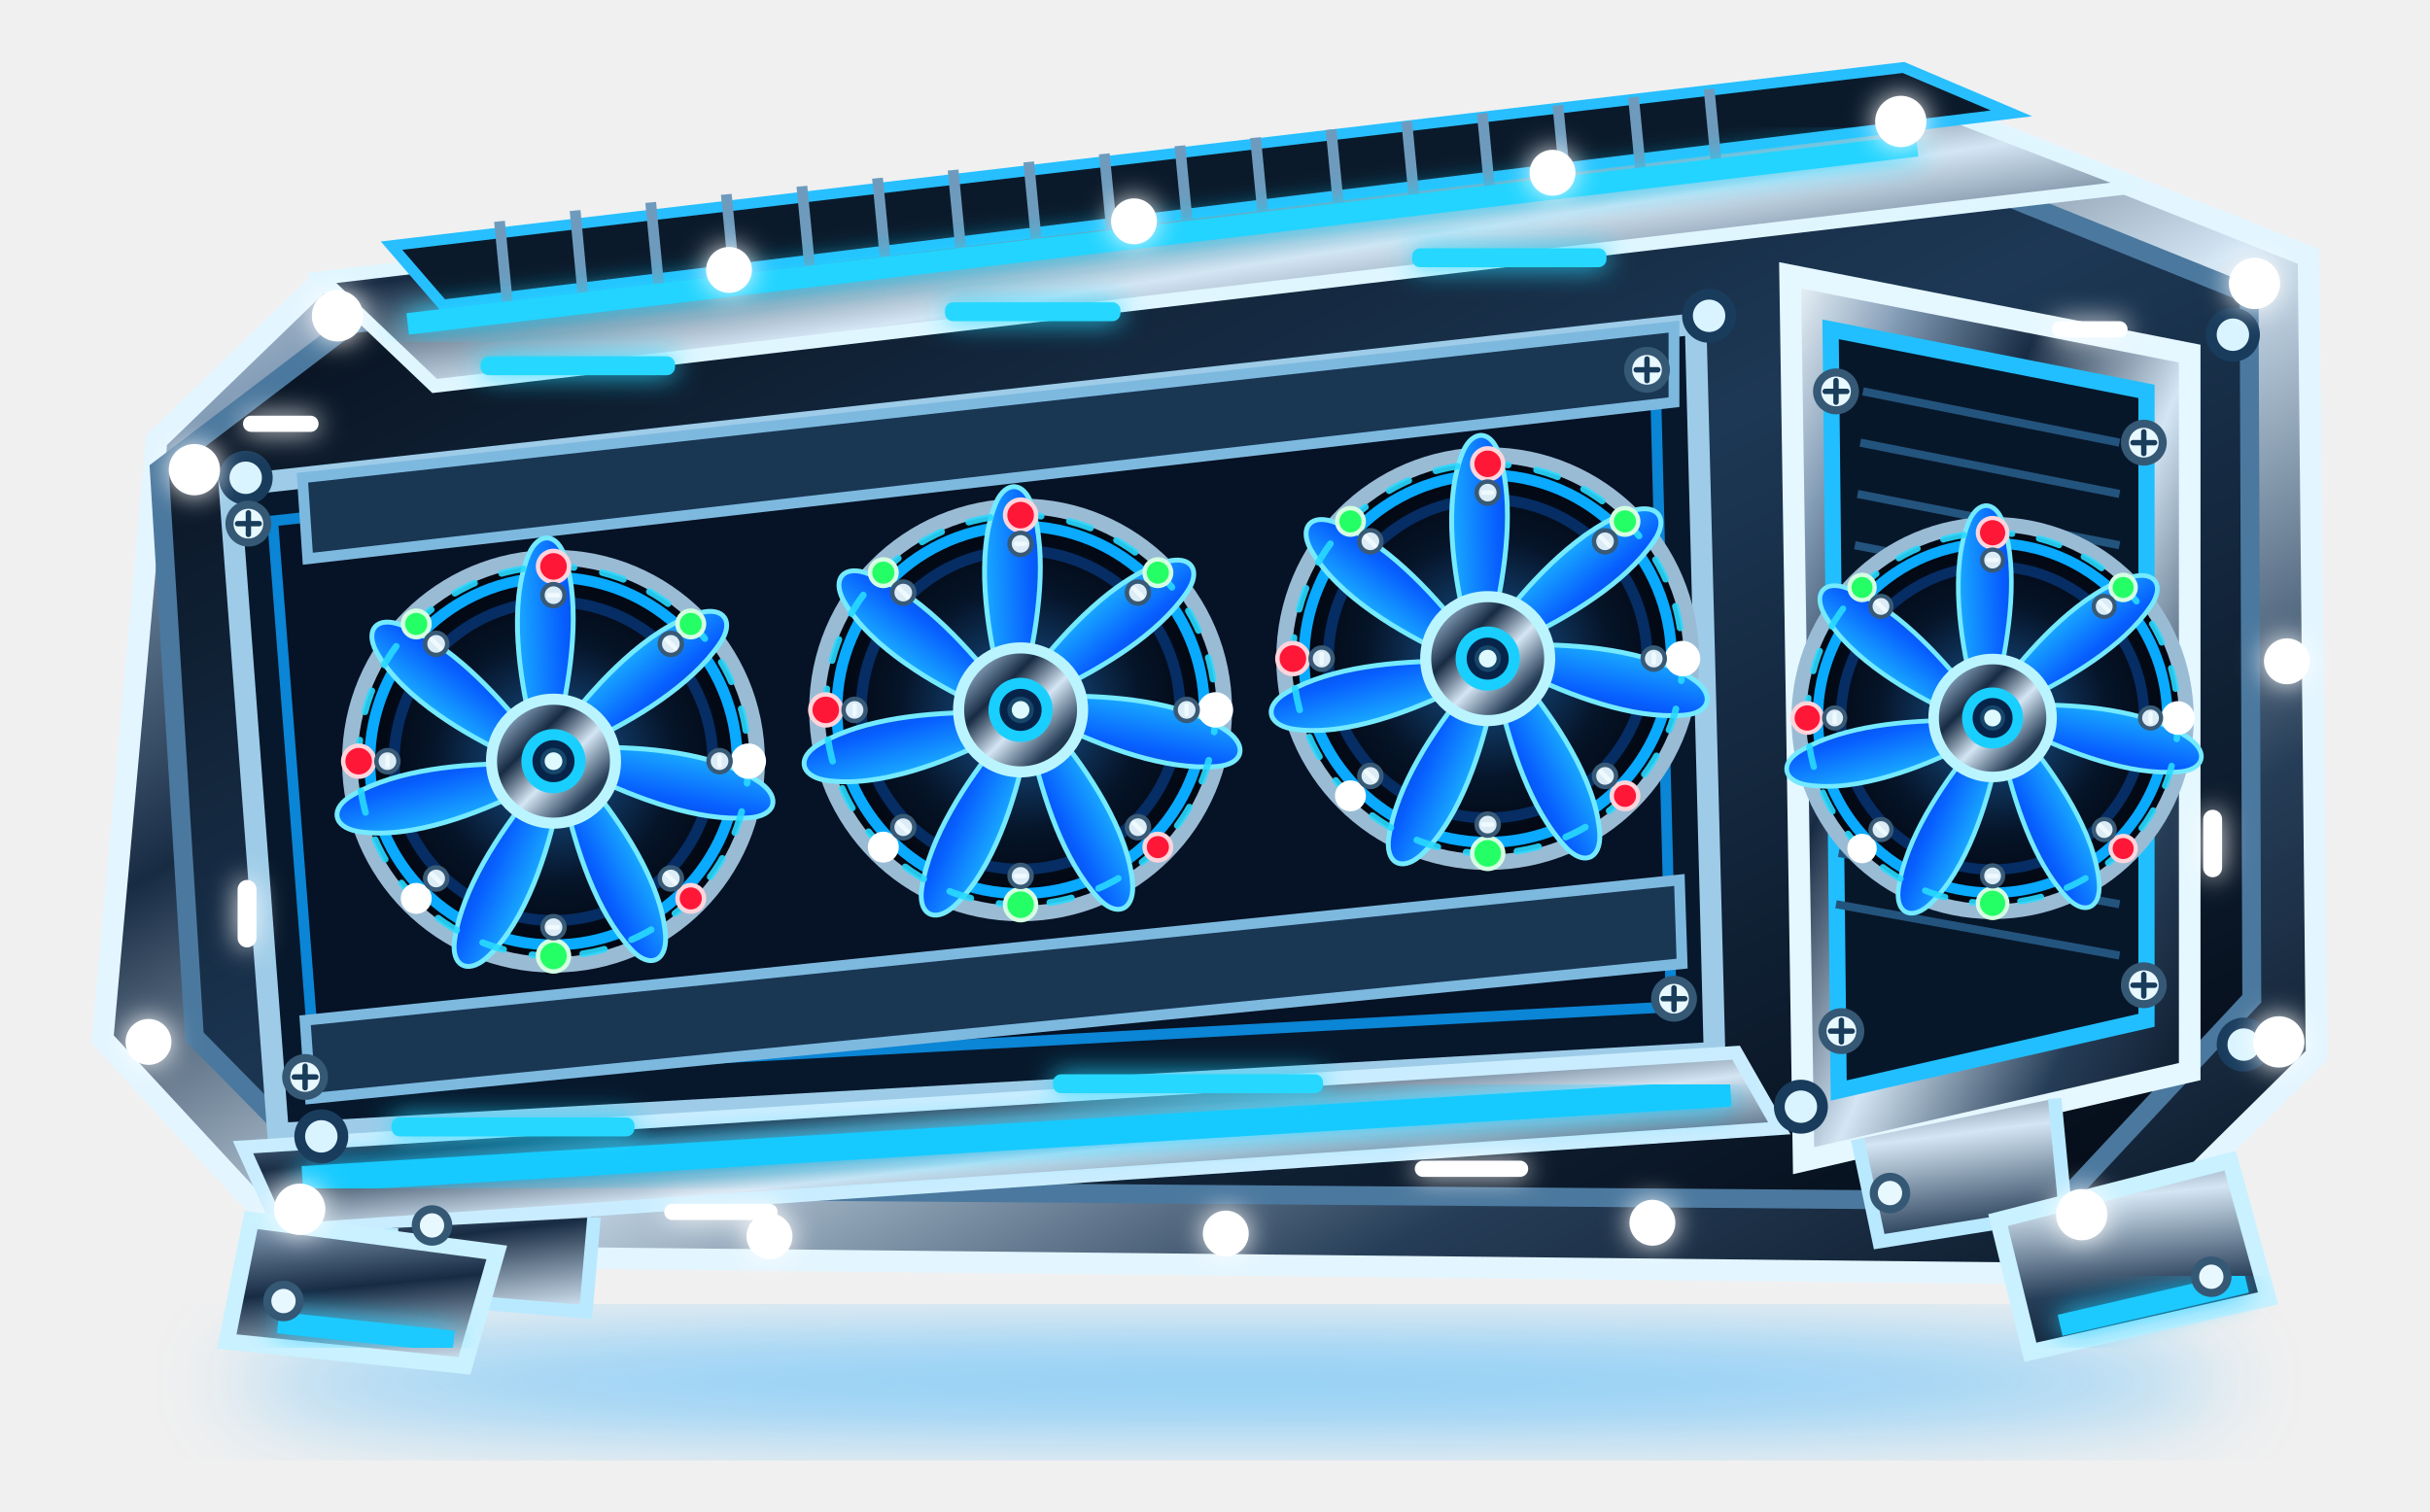
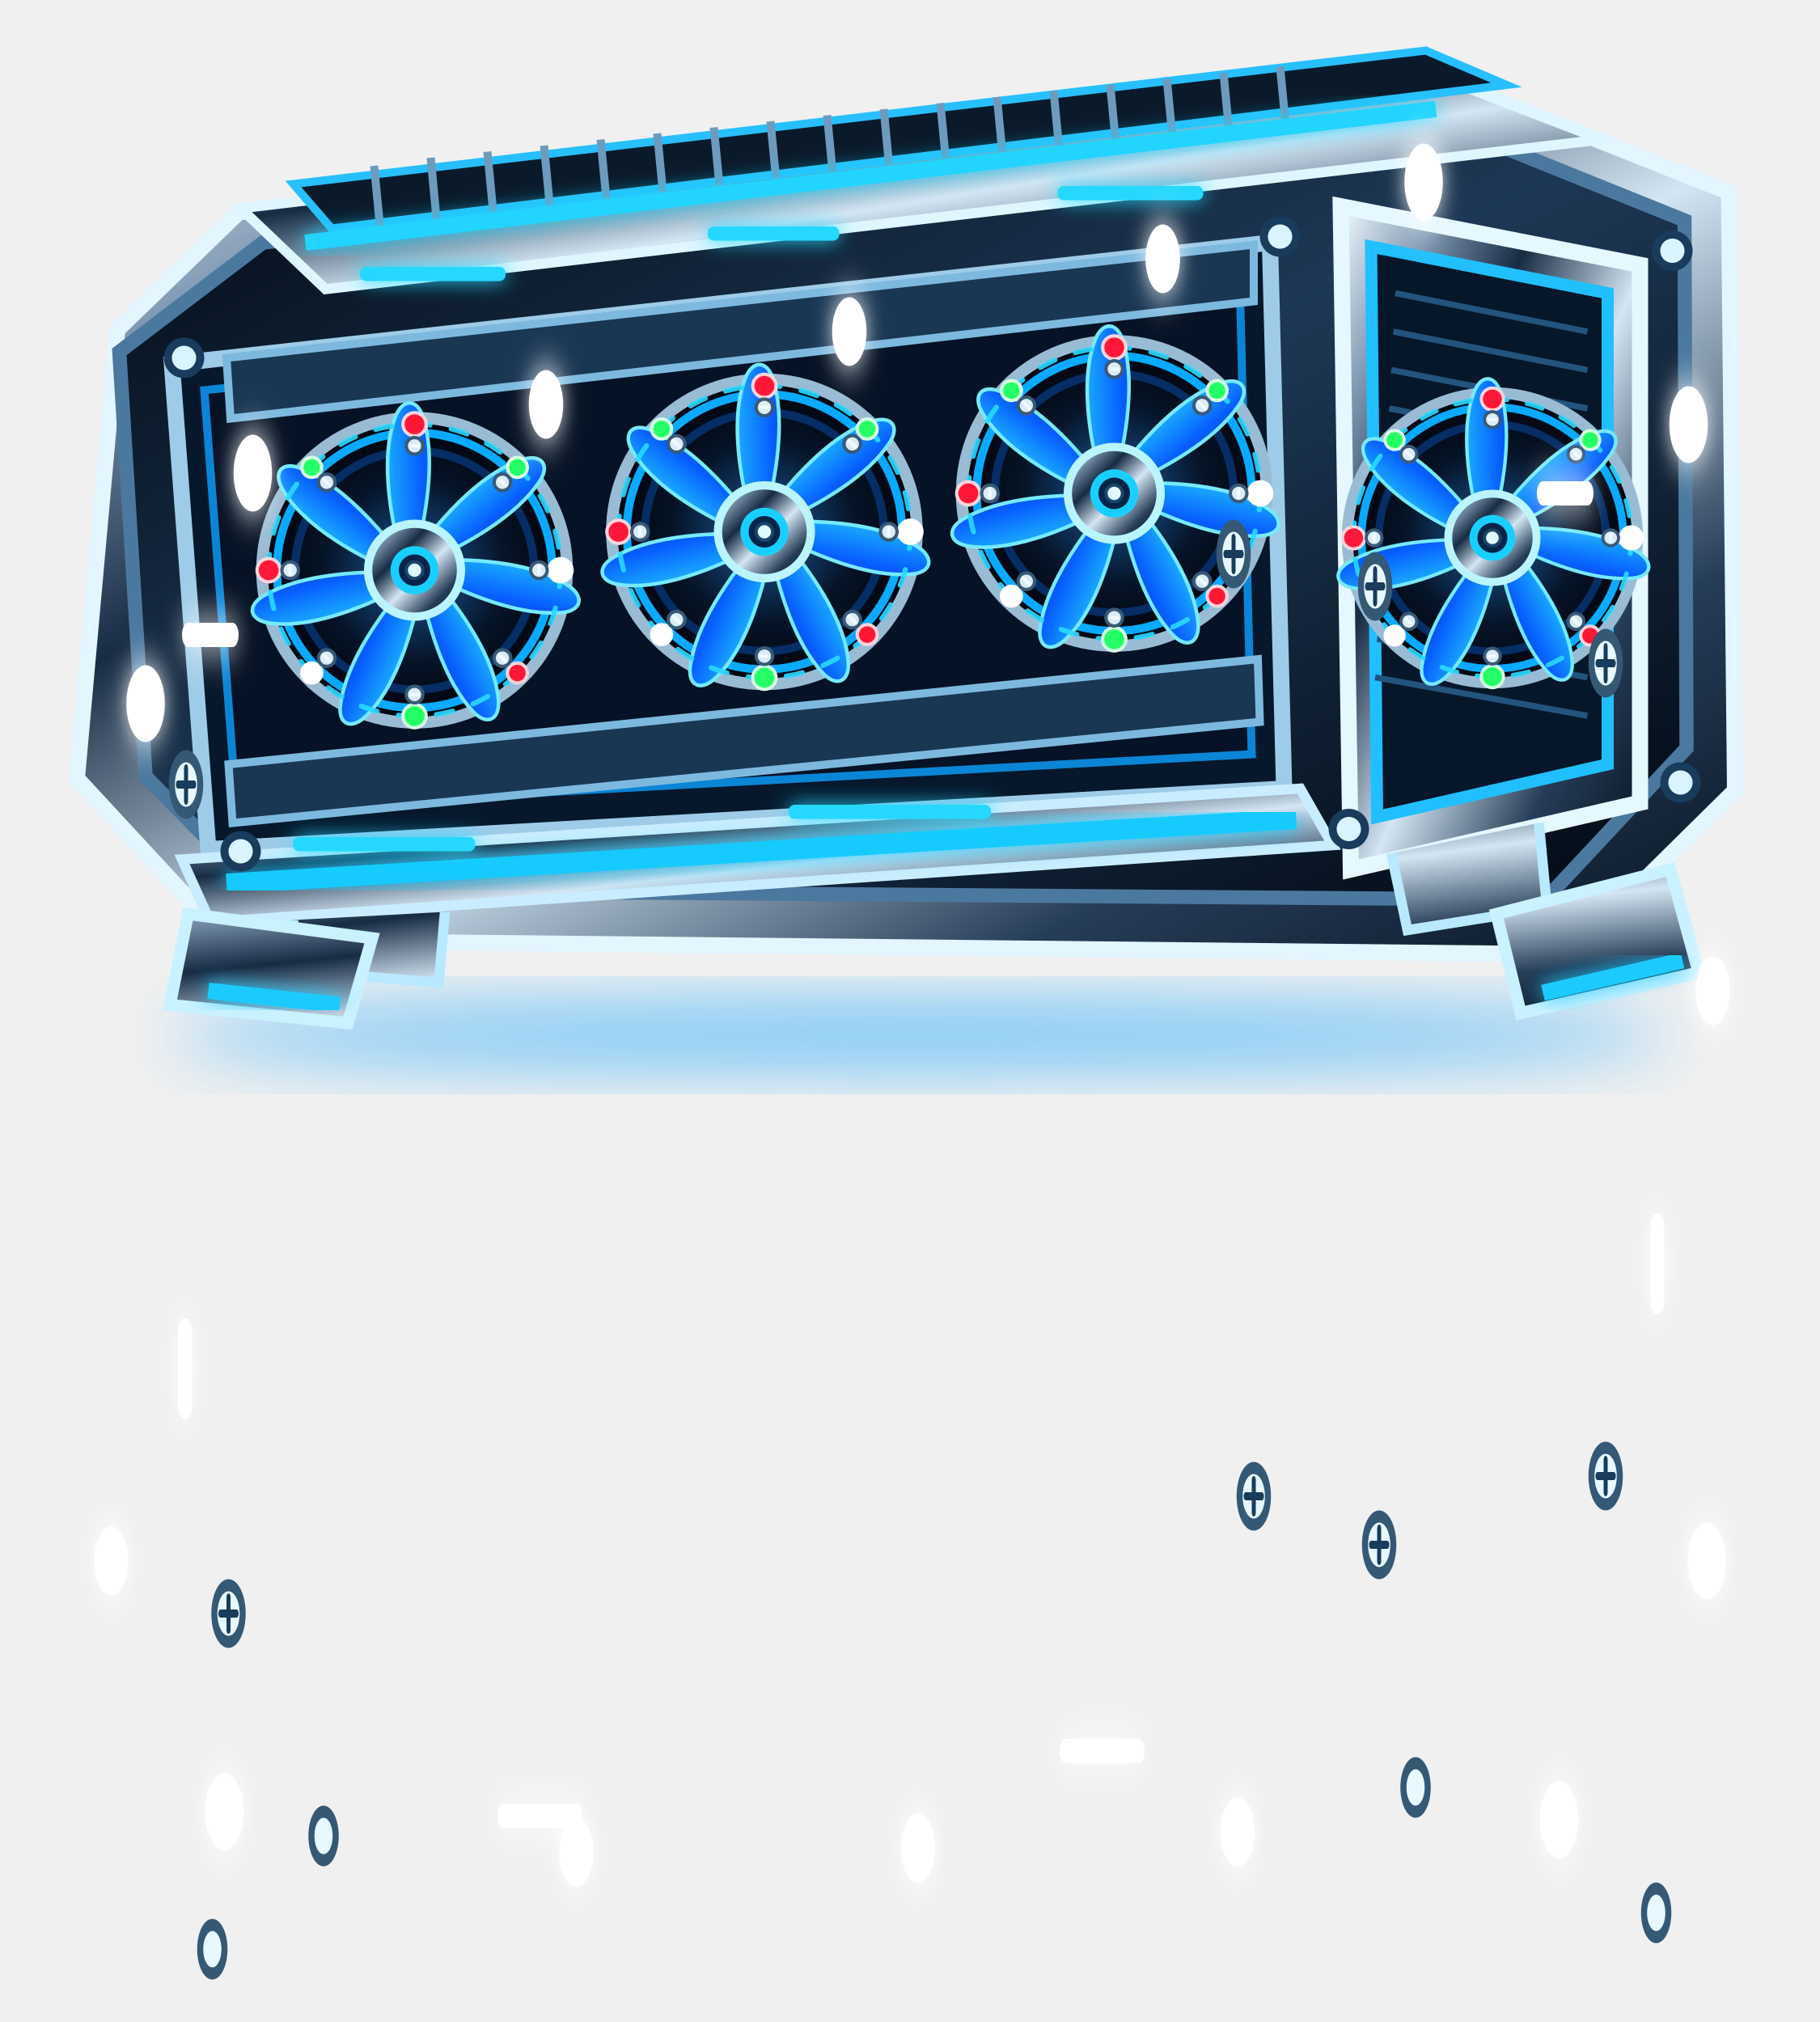
- <svg xmlns="http://www.w3.org/2000/svg" viewBox="0 0 900 560">
+ <svg xmlns="http://www.w3.org/2000/svg" viewBox="0 0 900 1000">
  <defs>
    <linearGradient id="steel" x1="0" y1="0" x2="1" y2="1">
      <stop stop-color="#f4fbff" />
      <stop offset=".16" stop-color="#829bb5" />
      <stop offset=".34" stop-color="#172b43" />
      <stop offset=".55" stop-color="#d4e6f4" />
      <stop offset=".78" stop-color="#263d57" />
      <stop offset="1" stop-color="#071322" />
    </linearGradient>
    <linearGradient id="dark" x1="0" y1="0" x2="1" y2="1">
      <stop stop-color="#020812" />
      <stop offset=".5" stop-color="#1d3855" />
      <stop offset="1" stop-color="#020812" />
    </linearGradient>
    <linearGradient id="blue" x1="0" y1="0" x2="1" y2="1">
      <stop stop-color="#d7ffff" />
      <stop offset=".25" stop-color="#20caff" />
      <stop offset=".58" stop-color="#075eff" />
      <stop offset="1" stop-color="#031b65" />
    </linearGradient>
    <radialGradient id="fanbg">
      <stop stop-color="#1a5d9e" />
      <stop offset=".65" stop-color="#06152a" />
      <stop offset="1" stop-color="#020711" />
    </radialGradient>
    <filter id="glow">
      <feGaussianBlur stdDeviation="5" result="b" />
      <feMerge>
        <feMergeNode in="b" />
        <feMergeNode in="SourceGraphic" />
      </feMerge>
    </filter>
    <filter id="shadow">
      <feGaussianBlur stdDeviation="16" />
    </filter>
    <g id="fan">
      <circle r="92" fill="#020812" stroke="#9abbd4" stroke-width="7" />
      <circle r="83" fill="url(#fanbg)" stroke="#09aaff" stroke-width="5" />
      <circle r="72" fill="none" stroke="#062d64" stroke-width="5" />
      <g class="fan-rotor" fill="url(#blue)" stroke="#75eaff" stroke-width="2.2" stroke-linejoin="round">
        <animateTransform attributeName="transform" attributeType="XML" type="rotate" from="0 0 0" to="360 0 0" dur="1.15s" repeatCount="indefinite" />
        <path d="M8 -20 C19 -34 42 -60 66 -67 C77 -70 82 -63 75 -53 C62 -34 37 -19 14 -8 Q8 -8 8 -20Z" />
        <path d="M8 -20 C19 -34 42 -60 66 -67 C77 -70 82 -63 75 -53 C62 -34 37 -19 14 -8 Q8 -8 8 -20Z" transform="rotate(51.43)" />
        <path d="M8 -20 C19 -34 42 -60 66 -67 C77 -70 82 -63 75 -53 C62 -34 37 -19 14 -8 Q8 -8 8 -20Z" transform="rotate(102.86)" />
        <path d="M8 -20 C19 -34 42 -60 66 -67 C77 -70 82 -63 75 -53 C62 -34 37 -19 14 -8 Q8 -8 8 -20Z" transform="rotate(154.29)" />
        <path d="M8 -20 C19 -34 42 -60 66 -67 C77 -70 82 -63 75 -53 C62 -34 37 -19 14 -8 Q8 -8 8 -20Z" transform="rotate(205.72)" />
        <path d="M8 -20 C19 -34 42 -60 66 -67 C77 -70 82 -63 75 -53 C62 -34 37 -19 14 -8 Q8 -8 8 -20Z" transform="rotate(257.15)" />
        <path d="M8 -20 C19 -34 42 -60 66 -67 C77 -70 82 -63 75 -53 C62 -34 37 -19 14 -8 Q8 -8 8 -20Z" transform="rotate(308.58)" />
      </g>
      <g class="fan-led-orbit" fill="none" stroke-linecap="round">
        <animateTransform attributeName="transform" attributeType="XML" type="rotate" from="0 0 0" to="360 0 0" dur="1.15s" repeatCount="indefinite" />
        <circle r="88" stroke="#28d9ff" stroke-width="3" stroke-dasharray="10 13" opacity=".9" />
        <circle cx="0" cy="-88" r="7" fill="#ff1738" stroke="#ffd5dc" stroke-width="2" />
        <circle cx="62" cy="-62" r="6" fill="#24ff65" stroke="#d5ffe2" stroke-width="2" />
        <circle cx="88" cy="0" r="7" fill="#ffffff" stroke="#ffffff" stroke-width="2" />
        <circle cx="62" cy="62" r="6" fill="#ff1738" stroke="#ffd5dc" stroke-width="2" />
        <circle cx="0" cy="88" r="7" fill="#24ff65" stroke="#d5ffe2" stroke-width="2" />
        <circle cx="-62" cy="62" r="6" fill="#ffffff" stroke="#ffffff" stroke-width="2" />
        <circle cx="-88" cy="0" r="7" fill="#ff1738" stroke="#ffd5dc" stroke-width="2" />
        <circle cx="-62" cy="-62" r="6" fill="#24ff65" stroke="#d5ffe2" stroke-width="2" />
      </g>
      <circle r="28" fill="url(#steel)" stroke="#baf5ff" stroke-width="5" />
      <circle r="12" fill="#062449" stroke="#19cfff" stroke-width="5" />
      <circle r="5" fill="#dffaff" stroke="#17466b" stroke-width="2" />
      <g fill="#dcecf6" stroke="#385a76" stroke-width="2">
        <circle cx="0" cy="-75" r="5" />
        <circle cx="53" cy="-53" r="5" />
        <circle cx="75" cy="0" r="5" />
        <circle cx="53" cy="53" r="5" />
        <circle cx="0" cy="75" r="5" />
        <circle cx="-53" cy="53" r="5" />
        <circle cx="-75" cy="0" r="5" />
        <circle cx="-53" cy="-53" r="5" />
      </g>
      <g stroke="#effaff" stroke-width="2" stroke-linecap="round">
        <path d="M-2 -75 2 -75M51 -55 55 -51M75 -2 75 2M51 51 55 55M-2 75 2 75M-55 51 -51 55M-75 -2 -75 2M-55 -55 -51 -51" />
      </g>
    </g>
  </defs>
  <ellipse cx="455" cy="512" rx="370" ry="24" fill="#009dff" opacity=".4" filter="url(#shadow)" />
  <path d="M38 385 58 163 118 105 704 35 855 95 858 391 776 472 112 465Z" fill="url(#steel)" stroke="#e3f5ff" stroke-width="8" />
  <path d="M59 174 130 120 699 55 833 109 834 370 764 445 127 440 72 384Z" fill="url(#dark)" stroke="#4b789e" stroke-width="7" />
  <path d="M119 103 701 34 792 69 161 143Z" fill="url(#steel)" stroke="#dff6ff" stroke-width="5" />
  <path d="M145 91 705 25 745 42 164 113Z" fill="#0b1a2b" stroke="#27bfff" stroke-width="4" />
  <g stroke="#6e9bbd" stroke-width="4">
    <path d="M185 82 188 113M213 78 216 110M241 75 244 106M269 72 272 103M297 69 300 100M325 66 328 97M353 63 356 94M381 60 384 91M409 57 412 88M437 54 440 85M465 51 468 82M493 48 496 79M521 45 524 76M549 42 552 73M577 39 580 70M605 36 608 67M633 33 636 64" />
  </g>
  <path d="M151 120 710 54" stroke="#21d4ff" stroke-width="8" filter="url(#glow)" />
  <path d="M85 180 628 120 635 390 103 420Z" fill="#07182c" stroke="#9ecce8" stroke-width="8" />
  <path d="M101 193 613 137 619 373 117 400Z" fill="#061225" stroke="#0b85d5" stroke-width="4" />
  <g fill="#193653" stroke="#7db9df" stroke-width="4">
    <path d="M112 177 620 121 620 149 114 207Z" />
    <path d="M113 378 622 326 623 357 115 407Z" />
  </g>
  <g transform="translate(205 282) scale(.82)">
    <use href="#fan" />
  </g>
  <g transform="translate(378 263) scale(.82)">
    <use href="#fan" />
  </g>
  <g transform="translate(551 244) scale(.82)">
    <use href="#fan" />
  </g>
  <path d="M663 102 811 131 811 397 668 430Z" fill="url(#steel)" stroke="#e5f7ff" stroke-width="8" />
  <path d="M678 122 795 145 795 378 681 404Z" fill="#07172a" stroke="#21bfff" stroke-width="6" />
  <g stroke="#23547d" stroke-width="3">
    <path d="M690 145 785 164M689 164 785 183M688 183 785 202M687 202 785 221M686 221 785 240M685 240 785 259M684 259 785 278M683 278 785 297M682 297 785 316M681 316 785 335M680 335 785 354" />
  </g>
  <g transform="translate(738 266) scale(.78)">
    <use href="#fan" />
  </g>
  <path d="M90 425 643 390 659 418 104 456Z" fill="url(#steel)" stroke="#c9edff" stroke-width="5" />
  <path d="M112 437 641 405" stroke="#12caff" stroke-width="10" filter="url(#glow)" />
  <path d="M145 455 145 480 217 486 220 451M688 422 696 460 765 449 761 407" fill="url(#steel)" stroke="#b9e9ff" stroke-width="5" />
  <g fill="#25d8ff" filter="url(#glow)">
    <rect x="178" y="132" width="72" height="7" rx="3" />
    <rect x="350" y="112" width="65" height="7" rx="3" />
    <rect x="523" y="92" width="72" height="7" rx="3" />
    <rect x="145" y="414" width="90" height="7" rx="3" />
    <rect x="390" y="398" width="100" height="7" rx="3" />
  </g>
  <path d="M93 452 84 497 172 506 184 464ZM740 452 752 501 840 481 826 430Z" fill="url(#steel)" stroke="#c9f1ff" stroke-width="6" />
  <path d="M103 490 168 497M763 491 832 475" stroke="#1acaff" stroke-width="8" filter="url(#glow)" />
  <g fill="#d9f4ff" stroke="#193c5d" stroke-width="4">
    <circle cx="91" cy="177" r="8" />
    <circle cx="633" cy="117" r="8" />
    <circle cx="667" cy="410" r="8" />
    <circle cx="119" cy="421" r="8" />
    <circle cx="827" cy="124" r="8" />
    <circle cx="831" cy="387" r="8" />
  </g>
  <style>
@keyframes rgbStroke {
  0%, 29% { stroke:#ff1738; }
  33%, 62% { stroke:#24ff65; }
  66%, 95% { stroke:#ffffff; }
  100% { stroke:#ff1738; }
}
@keyframes rgbBulbColor {
  0%, 29% { stroke:#ff1738; fill:#ff1738; }
  33%, 62% { stroke:#24ff65; fill:#24ff65; }
  66%, 95% { stroke:#ffffff; fill:#ffffff; }
  100% { stroke:#ff1738; fill:#ff1738; }
}
@keyframes rgbStripColor {
  0%, 29% { fill:#ff1738; }
  33%, 62% { fill:#24ff65; }
  66%, 95% { fill:#ffffff; }
  100% { fill:#ff1738; }
}
@keyframes rgbGlow {
  0%, 29% { opacity:1; filter:url(#glowRed); }
  33%, 62% { opacity:1; filter:url(#glowGreen); }
  66%, 95% { opacity:1; filter:url(#glowWhite); }
  100% { opacity:1; filter:url(#glowRed); }
}
@keyframes chase {
  0%, 100% { opacity:1; }
  50% { opacity:.22; }
}
.rgb-edge { fill:none; stroke-width:6; stroke-linecap:round; animation:rgbStroke 2.4s infinite, rgbGlow 2.4s infinite; }
.rgb-edge-inner { fill:none; stroke-width:4; stroke-linecap:round; animation:rgbStroke 2.4s infinite; animation-delay:.35s; }
.rgb-bulb { stroke-width:3; animation:rgbBulbColor 2.4s infinite, rgbGlow 2.4s infinite; }
.rgb-bulb:nth-of-type(2n) { animation-delay:.25s; }
.rgb-bulb:nth-of-type(3n) { animation-delay:.5s; }
.rgb-strip { animation:rgbStripColor 2.4s infinite, chase 1.2s infinite; }
@media (prefers-reduced-motion: reduce) { .rgb-edge,.rgb-edge-inner,.rgb-bulb,.rgb-strip { animation:none; } }
</style>
  <defs>
    <filter id="glowRed" x="-80%" y="-80%" width="260%" height="260%">
      <feGaussianBlur stdDeviation="10" result="b" />
      <feGaussianBlur stdDeviation="4" in="SourceGraphic" result="s" />
      <feMerge>
        <feMergeNode in="b" />
        <feMergeNode in="b" />
        <feMergeNode in="s" />
        <feMergeNode in="SourceGraphic" />
      </feMerge>
    </filter>
    <filter id="glowGreen" x="-80%" y="-80%" width="260%" height="260%">
      <feGaussianBlur stdDeviation="10" result="b" />
      <feGaussianBlur stdDeviation="4" in="SourceGraphic" result="s" />
      <feMerge>
        <feMergeNode in="b" />
        <feMergeNode in="b" />
        <feMergeNode in="s" />
        <feMergeNode in="SourceGraphic" />
      </feMerge>
    </filter>
    <filter id="glowWhite" x="-80%" y="-80%" width="260%" height="260%">
      <feGaussianBlur stdDeviation="10" result="b" />
      <feGaussianBlur stdDeviation="4" in="SourceGraphic" result="s" />
      <feMerge>
        <feMergeNode in="b" />
        <feMergeNode in="b" />
        <feMergeNode in="s" />
        <feMergeNode in="SourceGraphic" />
      </feMerge>
    </filter>
  </defs>
-   <g>
-     <path class="rgb-edge" d="M62 170 126 111 701 43 844 102 849 390 771 456 111 451 57 389Z" />
-     <path class="rgb-edge-inner" d="M80 388 112 435 645 402M674 421 759 439 824 385M143 103 704 37M119 425 640 393" />
-   </g>
-   <g filter="url(#glow)">
-     <g fill="#ffffff" stroke="#ffffff" class="rgb-bulb">
-       <circle cx="72" cy="174" r="8" />
-       <circle cx="125" cy="117" r="8" />
-       <circle cx="270" cy="100" r="7" />
-       <circle cx="420" cy="82" r="7" />
-       <circle cx="575" cy="64" r="7" />
-       <circle cx="704" cy="45" r="8" />
-       <circle cx="835" cy="105" r="8" />
-       <circle cx="847" cy="245" r="7" />
-       <circle cx="844" cy="386" r="8" />
-       <circle cx="771" cy="450" r="8" />
-       <circle cx="612" cy="453" r="7" />
-       <circle cx="454" cy="457" r="7" />
-       <circle cx="285" cy="458" r="7" />
-       <circle cx="111" cy="448" r="8" />
-       <circle cx="55" cy="386" r="7" />
-     </g>
-     <g fill="#ffffff" class="rgb-strip">
-       <rect x="90" y="154" width="28" height="6" rx="3" />
-       <rect x="760" y="119" width="28" height="6" rx="3" />
-       <rect x="816" y="300" width="7" height="25" rx="3.5" />
-       <rect x="88" y="326" width="7" height="25" rx="3.5" />
-       <rect x="246" y="446" width="42" height="6" rx="3" />
-       <rect x="524" y="430" width="42" height="6" rx="3" />
-     </g>
-   </g>
-   <g fill="#e8f8ff" stroke="#355875" stroke-width="3">
-     <circle cx="92" cy="194" r="7" />
-     <circle cx="610" cy="137" r="7" />
-     <circle cx="113" cy="399" r="7" />
-     <circle cx="620" cy="370" r="7" />
-     <circle cx="680" cy="145" r="7" />
-     <circle cx="794" cy="164" r="7" />
-     <circle cx="682" cy="382" r="7" />
-     <circle cx="794" cy="365" r="7" />
-     <circle cx="160" cy="454" r="6" />
-     <circle cx="700" cy="442" r="6" />
-     <circle cx="105" cy="482" r="6" />
-     <circle cx="819" cy="473" r="6" />
-   </g>
-   <g stroke="#183c5a" stroke-width="2" stroke-linecap="round">
-     <path d="M88 194 96 194M92 190 92 198M606 137 614 137M610 133 610 141M109 399 117 399M113 395 113 403M616 370 624 370M620 366 620 374M676 145 684 145M680 141 680 149M790 164 798 164M794 160 794 168M678 382 686 382M682 378 682 386M790 365 798 365M794 361 794 369" />
+   <g transform="scale(1 2)">&gt;
+ 
+ <g>
+       <path class="rgb-edge" d="M62 170 126 111 701 43 844 102 849 390 771 456 111 451 57 389Z" />
+       <path class="rgb-edge-inner" d="M80 388 112 435 645 402M674 421 759 439 824 385M143 103 704 37M119 425 640 393" />
+     </g>
+     <g filter="url(#glow)">
+       <g fill="#ffffff" stroke="#ffffff" class="rgb-bulb">
+         <circle cx="72" cy="174" r="8" />
+         <circle cx="125" cy="117" r="8" />
+         <circle cx="270" cy="100" r="7" />
+         <circle cx="420" cy="82" r="7" />
+         <circle cx="575" cy="64" r="7" />
+         <circle cx="704" cy="45" r="8" />
+         <circle cx="835" cy="105" r="8" />
+         <circle cx="847" cy="245" r="7" />
+         <circle cx="844" cy="386" r="8" />
+         <circle cx="771" cy="450" r="8" />
+         <circle cx="612" cy="453" r="7" />
+         <circle cx="454" cy="457" r="7" />
+         <circle cx="285" cy="458" r="7" />
+         <circle cx="111" cy="448" r="8" />
+         <circle cx="55" cy="386" r="7" />
+       </g>
+       <g fill="#ffffff" class="rgb-strip">
+         <rect x="90" y="154" width="28" height="6" rx="3" />
+         <rect x="760" y="119" width="28" height="6" rx="3" />
+         <rect x="816" y="300" width="7" height="25" rx="3.5" />
+         <rect x="88" y="326" width="7" height="25" rx="3.5" />
+         <rect x="246" y="446" width="42" height="6" rx="3" />
+         <rect x="524" y="430" width="42" height="6" rx="3" />
+       </g>
+     </g>
+     <g fill="#e8f8ff" stroke="#355875" stroke-width="3">
+       <circle cx="92" cy="194" r="7" />
+       <circle cx="610" cy="137" r="7" />
+       <circle cx="113" cy="399" r="7" />
+       <circle cx="620" cy="370" r="7" />
+       <circle cx="680" cy="145" r="7" />
+       <circle cx="794" cy="164" r="7" />
+       <circle cx="682" cy="382" r="7" />
+       <circle cx="794" cy="365" r="7" />
+       <circle cx="160" cy="454" r="6" />
+       <circle cx="700" cy="442" r="6" />
+       <circle cx="105" cy="482" r="6" />
+       <circle cx="819" cy="473" r="6" />
+     </g>
+     <g stroke="#183c5a" stroke-width="2" stroke-linecap="round">
+       <path d="M88 194 96 194M92 190 92 198M606 137 614 137M610 133 610 141M109 399 117 399M113 395 113 403M616 370 624 370M620 366 620 374M676 145 684 145M680 141 680 149M790 164 798 164M794 160 794 168M678 382 686 382M682 378 682 386M790 365 798 365M794 361 794 369" />
+     </g>
  </g>
</svg>
